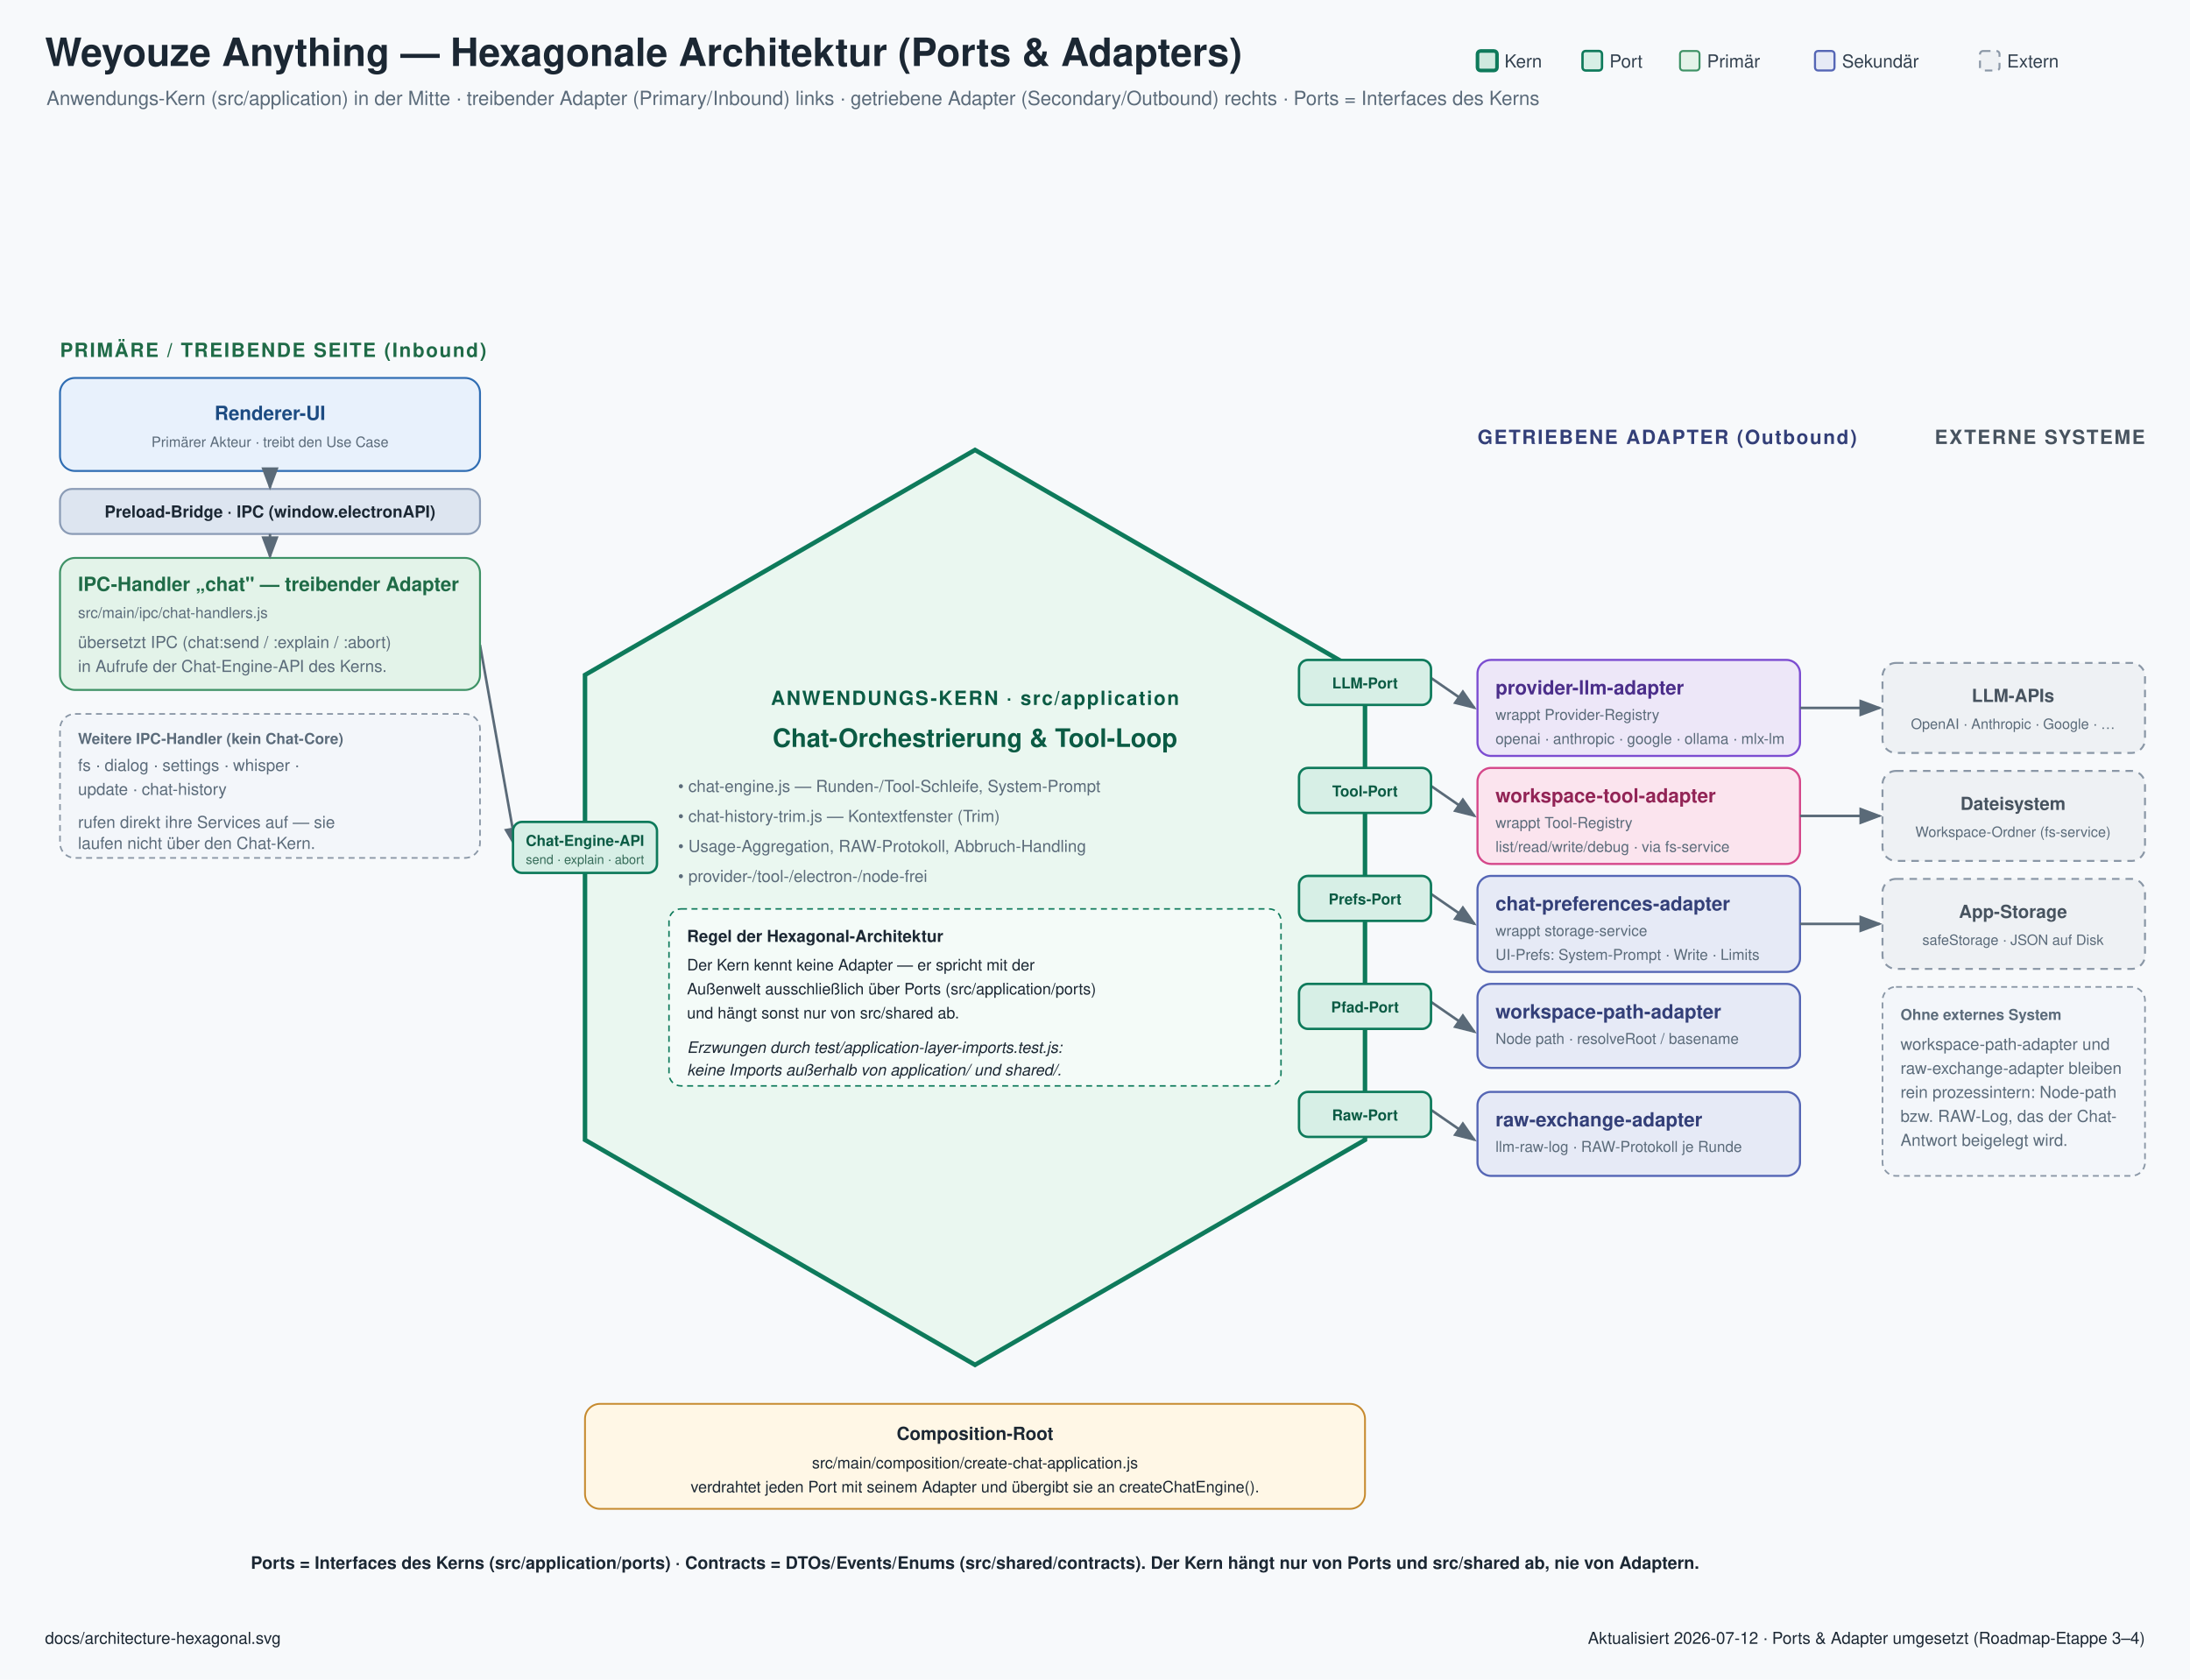
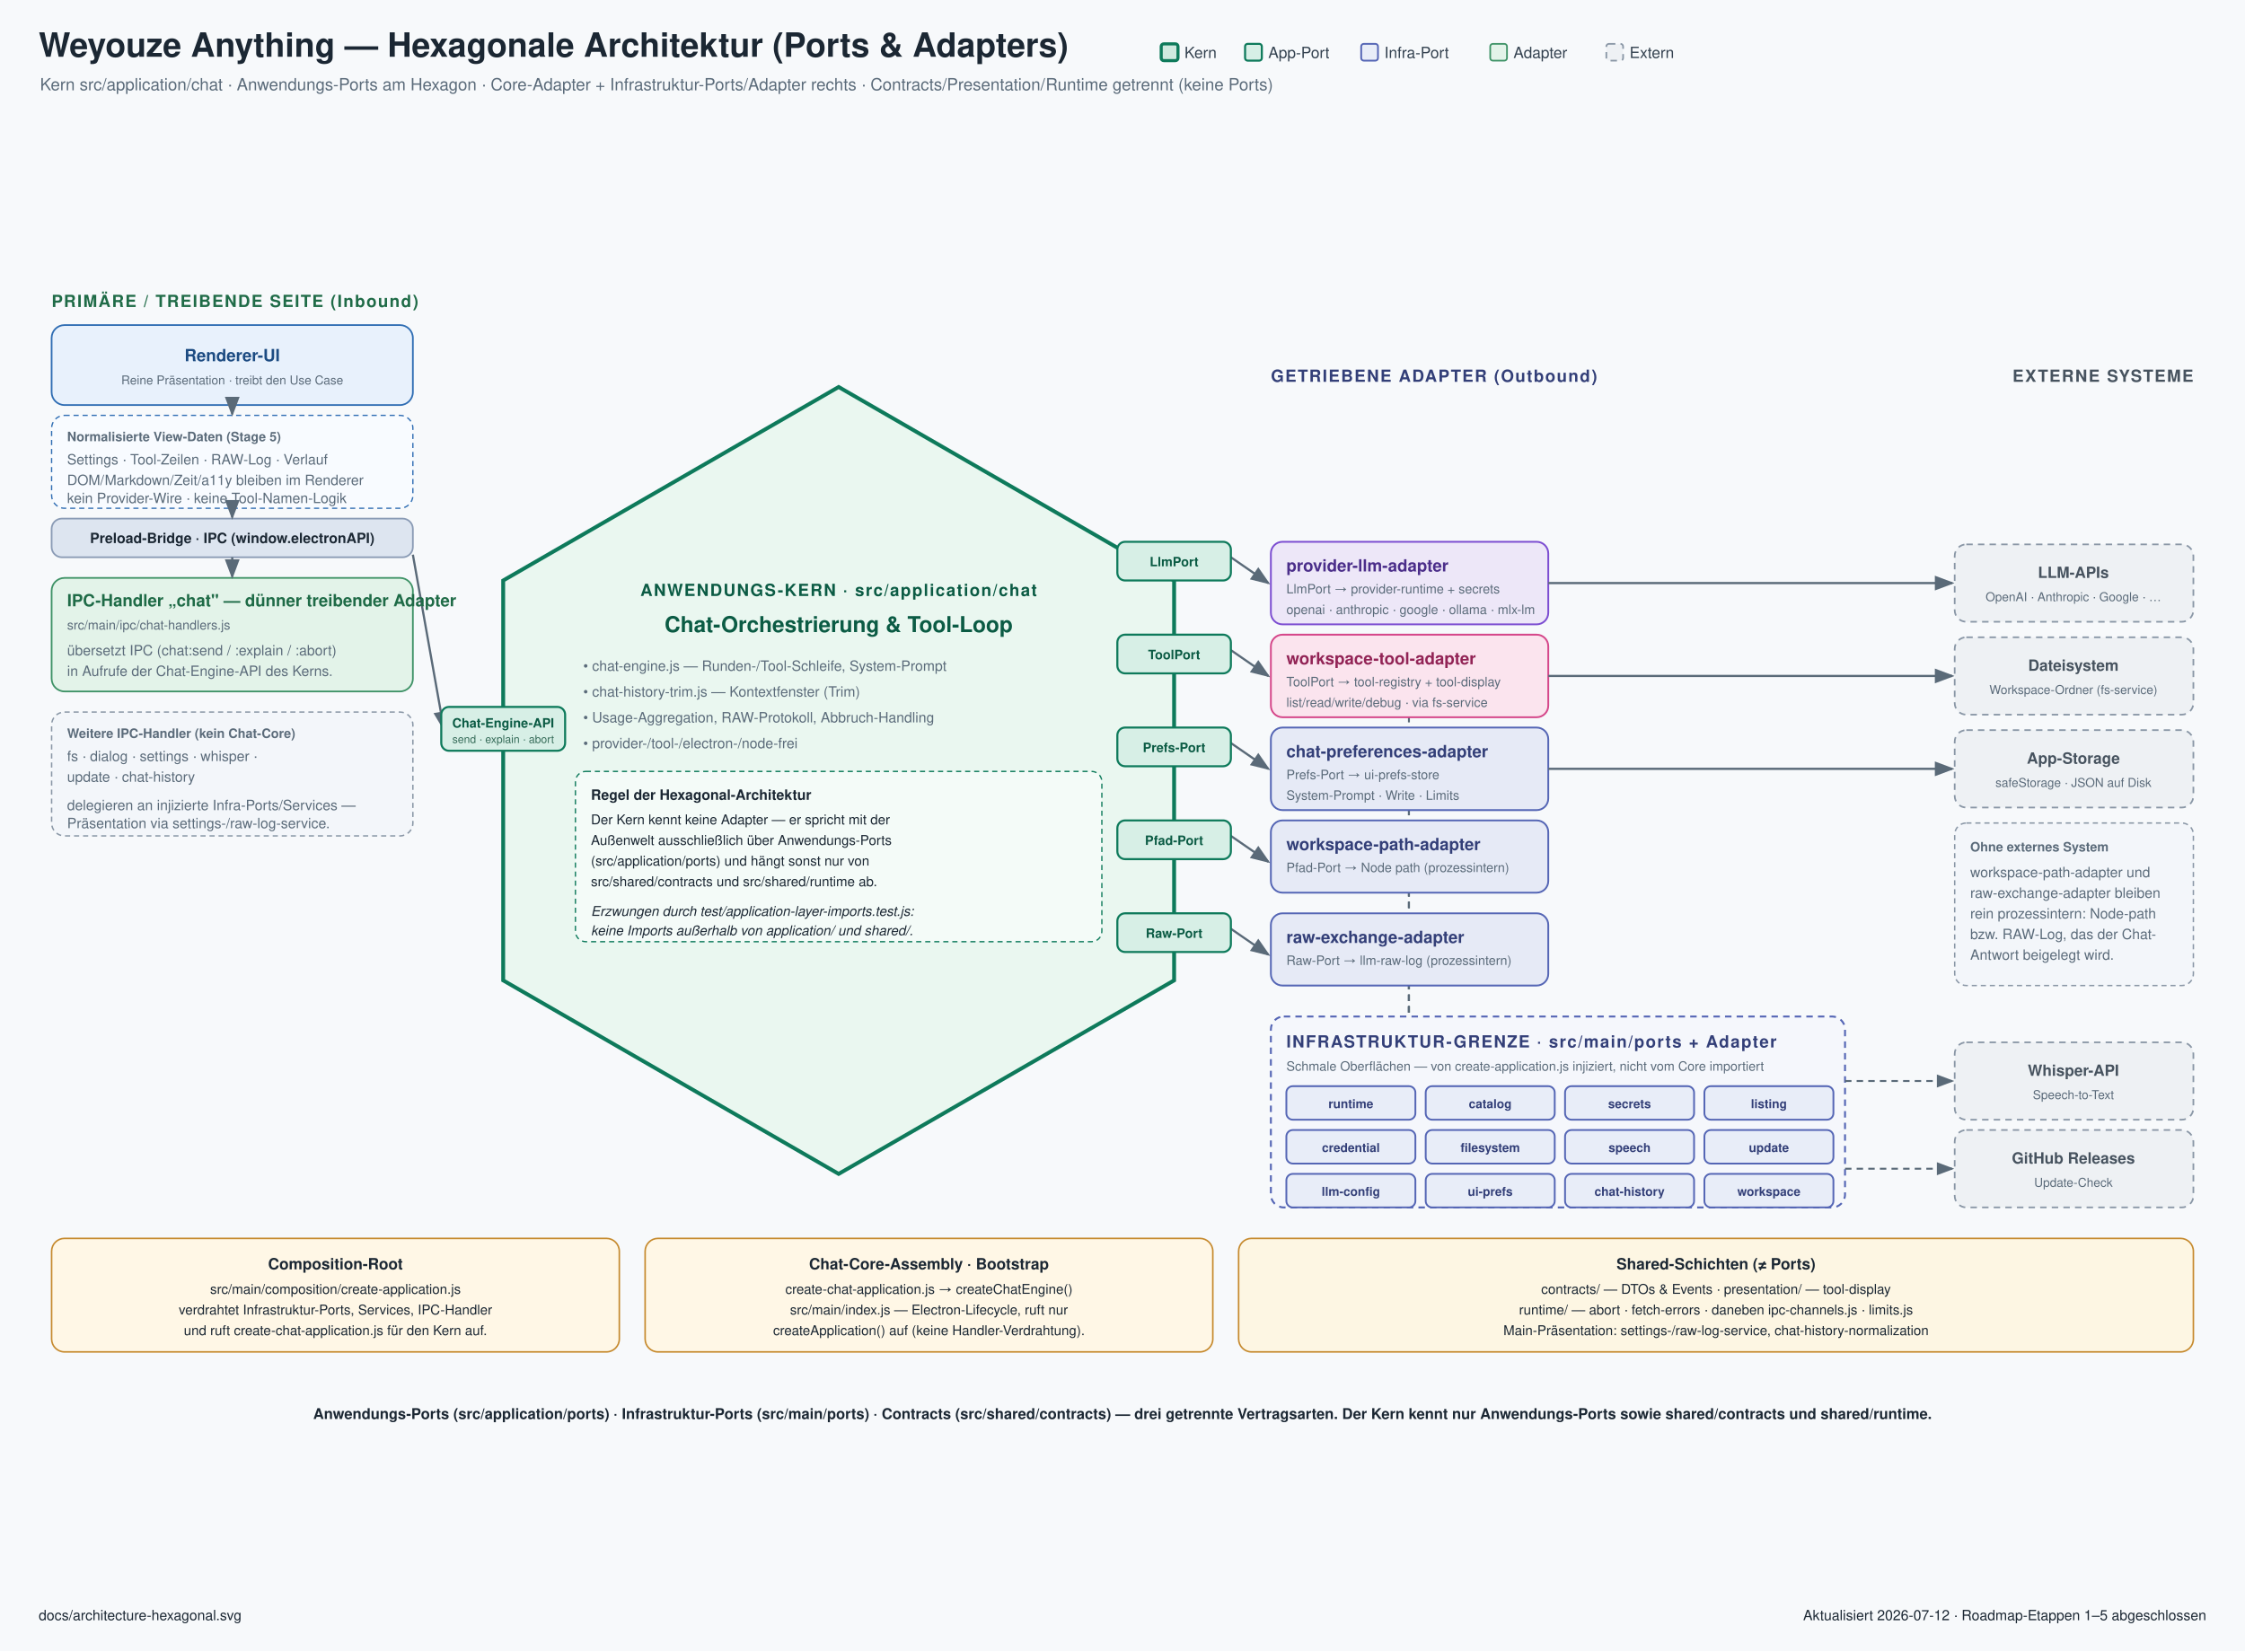
- <svg xmlns="http://www.w3.org/2000/svg" viewBox="0 0 1460 1120" width="1460" height="1120" role="img" aria-labelledby="title desc" font-family="'Segoe UI', Helvetica, Arial, sans-serif">
+ <svg xmlns="http://www.w3.org/2000/svg" viewBox="0 0 1740 1280" width="1740" height="1280" role="img" aria-labelledby="title desc" font-family="'Segoe UI', Helvetica, Arial, sans-serif">
  <defs>
    <marker id="ah" viewBox="0 0 8 6" markerWidth="9" markerHeight="7" refX="7" refY="3" orient="auto-start-reverse">
      <path d="M0,0 L8,3 L0,6 Z" fill="#5a6a78" />
    </marker>
    <style>
      text{fill:#1b2733}
      .t-title{font-size:26px;font-weight:700}
      .t-sub{font-size:13px;fill:#5b6b7a}
      .zlabel{font-size:13px;font-weight:700;letter-spacing:1px}
      .btitle{font-size:13px;font-weight:700}
      .bsub{font-size:10px;fill:#5b6b7a}
      .chip{font-size:12px;font-weight:600;text-anchor:middle}
      .chipsub{font-size:9.5px;fill:#5b6b7a;text-anchor:middle}
      .note{font-size:11px;fill:#5b6b7a}
      .arrlbl{font-size:10px;fill:#47535f;font-weight:600;text-anchor:middle}
      .portlbl{font-size:10px;font-weight:700;fill:#0b5b44;text-anchor:middle}
      .portsub{font-size:8.5px;fill:#356b58;text-anchor:middle}
+       .iportlbl{font-size:9.5px;font-weight:700;fill:#333f78;text-anchor:middle}
      .legend{font-size:12px;fill:#33414f}
      .tt-ui{fill:#1c4b82}.tt-hand{fill:#1f6b47}.tt-prov{fill:#4b2e8a}
      .tt-tool{fill:#922456}.tt-svc{fill:#333f78}.tt-ext{fill:#47535f}
      .tt-core{fill:#0b5b44}.tt-contract{fill:#8a5a12}
      rect.ui{fill:#e8f1fc;stroke:#2f6db3;stroke-width:1.3}
      rect.hand{fill:#e3f3e9;stroke:#3e9266;stroke-width:1.3}
      rect.prov{fill:#ede7f8;stroke:#7c4dd1;stroke-width:1.4}
      rect.tool{fill:#fbe4ee;stroke:#d5478a;stroke-width:1.4}
      rect.svc{fill:#e6eaf6;stroke:#5566b5;stroke-width:1.4}
      rect.ext{fill:#eef1f4;stroke:#8a97a6;stroke-width:1.3;stroke-dasharray:5 4}
      rect.core{fill:#cfe9df;stroke:#0e7a5b;stroke-width:2.4}
      rect.preload{fill:#dde5f0;stroke:#8a9bb5;stroke-width:1.3}
      rect.port{fill:#d7efe6;stroke:#0e7a5b;stroke-width:1.6}
+       rect.iport{fill:#e8edf8;stroke:#5566b5;stroke-width:1.4}
      .flow{stroke:#5a6a78;stroke-width:1.7;fill:none}
      .flow-d{stroke:#5a6a78;stroke-width:1.5;fill:none;stroke-dasharray:5 4}
      .hex{fill:#eaf7f0;stroke:#0e7a5b;stroke-width:3}
    </style>
  </defs>
-   <rect x="0" y="0" width="1460" height="1120" fill="#f7f9fb" />
+   <rect x="0" y="0" width="1740" height="1280" fill="#f7f9fb" />
  <text class="t-title" x="30" y="44">Weyouze Anything — Hexagonale Architektur (Ports &amp; Adapters)</text>
-   <text class="t-sub" x="31" y="70">Anwendungs-Kern (src/application) in der Mitte · treibender Adapter (Primary/Inbound) links · getriebene Adapter (Secondary/Outbound) rechts · Ports = Interfaces des Kerns</text>
-   <g>
-     <rect class="core" x="985" y="34" width="13" height="13" rx="2" />
-     <text class="legend" x="1003" y="45">Kern</text>
-     <rect class="port" x="1055" y="34" width="13" height="13" rx="2" />
-     <text class="legend" x="1073" y="45">Port</text>
-     <rect class="hand" x="1120" y="34" width="13" height="13" rx="2" />
-     <text class="legend" x="1138" y="45">Primär</text>
-     <rect class="svc" x="1210" y="34" width="13" height="13" rx="2" />
-     <text class="legend" x="1228" y="45">Sekundär</text>
-     <rect class="ext" x="1320" y="34" width="13" height="13" rx="2" />
-     <text class="legend" x="1338" y="45">Extern</text>
+   <text class="t-sub" x="31" y="70">Kern src/application/chat · Anwendungs-Ports am Hexagon · Core-Adapter + Infrastruktur-Ports/Adapter rechts · Contracts/Presentation/Runtime getrennt (keine Ports)</text>
+   <g>
+     <rect class="core" x="900" y="34" width="13" height="13" rx="2" />
+     <text class="legend" x="918" y="45">Kern</text>
+     <rect class="port" x="965" y="34" width="13" height="13" rx="2" />
+     <text class="legend" x="983" y="45">App-Port</text>
+     <rect class="iport" x="1055" y="34" width="13" height="13" rx="2" />
+     <text class="legend" x="1073" y="45">Infra-Port</text>
+     <rect class="hand" x="1155" y="34" width="13" height="13" rx="2" />
+     <text class="legend" x="1173" y="45">Adapter</text>
+     <rect class="ext" x="1245" y="34" width="13" height="13" rx="2" />
+     <text class="legend" x="1263" y="45">Extern</text>
  </g>
  <text class="zlabel tt-hand" x="40" y="238">PRIMÄRE / TREIBENDE SEITE (Inbound)</text>
  <text class="zlabel tt-svc" x="985" y="296">GETRIEBENE ADAPTER (Outbound)</text>
-   <text class="zlabel tt-ext" x="1430" y="296" text-anchor="end">EXTERNE SYSTEME</text>
-   <line class="flow" x1="954" y1="452" x2="983" y2="472" marker-end="url(#ah)" />
-   <line class="flow" x1="954" y1="524" x2="983" y2="544" marker-end="url(#ah)" />
-   <line class="flow" x1="954" y1="596" x2="983" y2="616" marker-end="url(#ah)" />
-   <line class="flow" x1="954" y1="668" x2="983" y2="688" marker-end="url(#ah)" />
-   <line class="flow" x1="954" y1="740" x2="983" y2="760" marker-end="url(#ah)" />
+   <text class="zlabel tt-ext" x="1700" y="296" text-anchor="end">EXTERNE SYSTEME</text>
+   <line class="flow" x1="954" y1="432" x2="983" y2="452" marker-end="url(#ah)" />
+   <line class="flow" x1="954" y1="504" x2="983" y2="524" marker-end="url(#ah)" />
+   <line class="flow" x1="954" y1="576" x2="983" y2="596" marker-end="url(#ah)" />
+   <line class="flow" x1="954" y1="648" x2="983" y2="668" marker-end="url(#ah)" />
+   <line class="flow" x1="954" y1="720" x2="983" y2="740" marker-end="url(#ah)" />
+   <line class="flow-d" x1="1092" y1="492" x2="1092" y2="808" marker-end="url(#ah)" />
+   <line class="flow-d" x1="1092" y1="564" x2="1092" y2="808" marker-end="url(#ah)" />
+   <line class="flow-d" x1="1092" y1="636" x2="1092" y2="808" marker-end="url(#ah)" />
+   <line class="flow-d" x1="1092" y1="708" x2="1092" y2="808" marker-end="url(#ah)" />
+   <line class="flow-d" x1="1092" y1="780" x2="1092" y2="808" marker-end="url(#ah)" />
  <line class="flow" x1="320" y1="430" x2="344" y2="565" marker-end="url(#ah)" />
  <polygon class="hex" points="650,300 910,450 910,760 650,910 390,760 390,450" />
-   <text x="650" y="470" text-anchor="middle" class="zlabel tt-core">ANWENDUNGS-KERN · src/application</text>
-   <text x="650" y="498" text-anchor="middle" font-size="17" font-weight="700" class="tt-core">Chat-Orchestrierung &amp; Tool-Loop</text>
-   <text class="note" x="452" y="528" fill="#204b3d">• chat-engine.js — Runden-/Tool-Schleife, System-Prompt</text>
-   <text class="note" x="452" y="548" fill="#204b3d">• chat-history-trim.js — Kontextfenster (Trim)</text>
-   <text class="note" x="452" y="568" fill="#204b3d">• Usage-Aggregation, RAW-Protokoll, Abbruch-Handling</text>
-   <text class="note" x="452" y="588" fill="#204b3d">• provider-/tool-/electron-/node-frei</text>
-   <rect x="446" y="606" width="408" height="118" rx="8" fill="#f4fbf8" stroke="#0e7a5b" stroke-width="1" stroke-dasharray="4 3" />
-   <text x="458" y="628" font-size="11" font-weight="700" fill="#0b5b44">Regel der Hexagonal-Architektur</text>
-   <text x="458" y="647" font-size="10.5" fill="#356b58">Der Kern kennt keine Adapter — er spricht mit der</text>
-   <text x="458" y="663" font-size="10.5" fill="#356b58">Außenwelt ausschließlich über Ports (src/application/ports)</text>
-   <text x="458" y="679" font-size="10.5" fill="#356b58">und hängt sonst nur von src/shared ab.</text>
-   <text x="458" y="702" font-size="10.5" font-style="italic" fill="#0b5b44">Erzwungen durch test/application-layer-imports.test.js:</text>
-   <text x="458" y="717" font-size="10.5" font-style="italic" fill="#0b5b44">keine Imports außerhalb von application/ und shared/.</text>
+   <text x="650" y="462" text-anchor="middle" class="zlabel tt-core">ANWENDUNGS-KERN · src/application/chat</text>
+   <text x="650" y="490" text-anchor="middle" font-size="17" font-weight="700" class="tt-core">Chat-Orchestrierung &amp; Tool-Loop</text>
+   <text class="note" x="452" y="520" fill="#204b3d">• chat-engine.js — Runden-/Tool-Schleife, System-Prompt</text>
+   <text class="note" x="452" y="540" fill="#204b3d">• chat-history-trim.js — Kontextfenster (Trim)</text>
+   <text class="note" x="452" y="560" fill="#204b3d">• Usage-Aggregation, RAW-Protokoll, Abbruch-Handling</text>
+   <text class="note" x="452" y="580" fill="#204b3d">• provider-/tool-/electron-/node-frei</text>
+   <rect x="446" y="598" width="408" height="132" rx="8" fill="#f4fbf8" stroke="#0e7a5b" stroke-width="1" stroke-dasharray="4 3" />
+   <text x="458" y="620" font-size="11" font-weight="700" fill="#0b5b44">Regel der Hexagonal-Architektur</text>
+   <text x="458" y="639" font-size="10.5" fill="#356b58">Der Kern kennt keine Adapter — er spricht mit der</text>
+   <text x="458" y="655" font-size="10.5" fill="#356b58">Außenwelt ausschließlich über Anwendungs-Ports</text>
+   <text x="458" y="671" font-size="10.5" fill="#356b58">(src/application/ports) und hängt sonst nur von</text>
+   <text x="458" y="687" font-size="10.5" fill="#356b58">src/shared/contracts und src/shared/runtime ab.</text>
+   <text x="458" y="710" font-size="10.5" font-style="italic" fill="#0b5b44">Erzwungen durch test/application-layer-imports.test.js:</text>
+   <text x="458" y="725" font-size="10.5" font-style="italic" fill="#0b5b44">keine Imports außerhalb von application/ und shared/.</text>
  <rect class="port" x="342" y="548" width="96" height="34" rx="6" />
  <text class="portlbl" x="390" y="564">Chat-Engine-API</text>
  <text class="portsub" x="390" y="576">send · explain · abort</text>
-   <rect class="port" x="866" y="440" width="88" height="30" rx="6" />
-   <text class="portlbl" x="910" y="459">LLM-Port</text>
-   <rect class="port" x="866" y="512" width="88" height="30" rx="6" />
-   <text class="portlbl" x="910" y="531">Tool-Port</text>
-   <rect class="port" x="866" y="584" width="88" height="30" rx="6" />
-   <text class="portlbl" x="910" y="603">Prefs-Port</text>
-   <rect class="port" x="866" y="656" width="88" height="30" rx="6" />
-   <text class="portlbl" x="910" y="675">Pfad-Port</text>
-   <rect class="port" x="866" y="728" width="88" height="30" rx="6" />
-   <text class="portlbl" x="910" y="747">Raw-Port</text>
+   <rect class="port" x="866" y="420" width="88" height="30" rx="6" />
+   <text class="portlbl" x="910" y="439">LlmPort</text>
+   <rect class="port" x="866" y="492" width="88" height="30" rx="6" />
+   <text class="portlbl" x="910" y="511">ToolPort</text>
+   <rect class="port" x="866" y="564" width="88" height="30" rx="6" />
+   <text class="portlbl" x="910" y="583">Prefs-Port</text>
+   <rect class="port" x="866" y="636" width="88" height="30" rx="6" />
+   <text class="portlbl" x="910" y="655">Pfad-Port</text>
+   <rect class="port" x="866" y="708" width="88" height="30" rx="6" />
+   <text class="portlbl" x="910" y="727">Raw-Port</text>
  <rect class="ui" x="40" y="252" width="280" height="62" rx="10" />
  <text class="btitle tt-ui" x="180" y="280" text-anchor="middle">Renderer-UI</text>
-   <text class="chipsub" x="180" y="298">Primärer Akteur · treibt den Use Case</text>
-   <rect class="preload" x="40" y="326" width="280" height="30" rx="8" />
-   <text x="180" y="345" text-anchor="middle" font-size="11" font-weight="600" fill="#1e2b3d">Preload-Bridge · IPC (window.electronAPI)</text>
-   <rect class="hand" x="40" y="372" width="280" height="88" rx="10" fill="#eef7f1" />
-   <text class="btitle tt-hand" x="52" y="394">IPC-Handler „chat" — treibender Adapter</text>
-   <text class="bsub" x="52" y="412">src/main/ipc/chat-handlers.js</text>
-   <text class="note" x="52" y="432">übersetzt IPC (chat:send / :explain / :abort)</text>
-   <text class="note" x="52" y="448">in Aufrufe der Chat-Engine-API des Kerns.</text>
-   <rect x="40" y="476" width="280" height="96" rx="10" fill="#f3f6fa" stroke="#8a97a6" stroke-width="1.1" stroke-dasharray="4 3" />
-   <text class="bsub" x="52" y="496" font-weight="700" fill="#47535f">Weitere IPC-Handler (kein Chat-Core)</text>
-   <text class="note" x="52" y="514">fs · dialog · settings · whisper ·</text>
-   <text class="note" x="52" y="530">update · chat-history</text>
-   <text class="note" x="52" y="552">rufen direkt ihre Services auf — sie</text>
-   <text class="note" x="52" y="566">laufen nicht über den Chat-Kern.</text>
-   <line class="flow" x1="180" y1="314" x2="180" y2="325" marker-end="url(#ah)" />
-   <line class="flow" x1="180" y1="356" x2="180" y2="371" marker-end="url(#ah)" />
-   <rect class="prov" x="985" y="440" width="215" height="64" rx="9" />
-   <text class="btitle tt-prov" x="997" y="463">provider-llm-adapter</text>
-   <text class="bsub" x="997" y="480">wrappt Provider-Registry</text>
-   <text class="bsub" x="997" y="496">openai · anthropic · google · ollama · mlx-lm</text>
-   <rect class="tool" x="985" y="512" width="215" height="64" rx="9" />
-   <text class="btitle tt-tool" x="997" y="535">workspace-tool-adapter</text>
-   <text class="bsub" x="997" y="552">wrappt Tool-Registry</text>
-   <text class="bsub" x="997" y="568">list/read/write/debug · via fs-service</text>
-   <rect class="svc" x="985" y="584" width="215" height="64" rx="9" />
-   <text class="btitle tt-svc" x="997" y="607">chat-preferences-adapter</text>
-   <text class="bsub" x="997" y="624">wrappt storage-service</text>
-   <text class="bsub" x="997" y="640">UI-Prefs: System-Prompt · Write · Limits</text>
-   <rect class="svc" x="985" y="656" width="215" height="56" rx="9" />
-   <text class="btitle tt-svc" x="997" y="679">workspace-path-adapter</text>
-   <text class="bsub" x="997" y="696">Node path · resolveRoot / basename</text>
-   <rect class="svc" x="985" y="728" width="215" height="56" rx="9" />
-   <text class="btitle tt-svc" x="997" y="751">raw-exchange-adapter</text>
-   <text class="bsub" x="997" y="768">llm-raw-log · RAW-Protokoll je Runde</text>
-   <rect class="ext" x="1255" y="442" width="175" height="60" rx="9" />
-   <text class="chip tt-ext" x="1342" y="468">LLM-APIs</text>
-   <text class="chipsub" x="1342" y="486">OpenAI · Anthropic · Google · …</text>
-   <rect class="ext" x="1255" y="514" width="175" height="60" rx="9" />
-   <text class="chip tt-ext" x="1342" y="540">Dateisystem</text>
-   <text class="chipsub" x="1342" y="558">Workspace-Ordner (fs-service)</text>
-   <rect class="ext" x="1255" y="586" width="175" height="60" rx="9" />
-   <text class="chip tt-ext" x="1342" y="612">App-Storage</text>
-   <text class="chipsub" x="1342" y="630">safeStorage · JSON auf Disk</text>
-   <rect x="1255" y="658" width="175" height="126" rx="9" fill="#f3f6fa" stroke="#8a97a6" stroke-width="1.1" stroke-dasharray="4 3" />
-   <text class="bsub" x="1267" y="680" font-weight="700" fill="#47535f">Ohne externes System</text>
-   <text class="note" x="1267" y="700">workspace-path-adapter und</text>
-   <text class="note" x="1267" y="716">raw-exchange-adapter bleiben</text>
-   <text class="note" x="1267" y="732">rein prozessintern: Node-path</text>
-   <text class="note" x="1267" y="748">bzw. RAW-Log, das der Chat-</text>
-   <text class="note" x="1267" y="764">Antwort beigelegt wird.</text>
-   <line class="flow" x1="1200" y1="472" x2="1253" y2="472" marker-end="url(#ah)" />
-   <line class="flow" x1="1200" y1="544" x2="1253" y2="544" marker-end="url(#ah)" />
-   <line class="flow" x1="1200" y1="616" x2="1253" y2="616" marker-end="url(#ah)" />
-   <rect x="390" y="936" width="520" height="70" rx="10" fill="#fff7e6" stroke="#c68a2e" stroke-width="1.2" />
-   <text x="650" y="960" text-anchor="middle" font-size="12" font-weight="700" fill="#8a5a12">Composition-Root</text>
-   <text x="650" y="979" text-anchor="middle" font-size="10.5" fill="#8a5a12">src/main/composition/create-chat-application.js</text>
-   <text x="650" y="995" text-anchor="middle" font-size="10.5" fill="#8a5a12">verdrahtet jeden Port mit seinem Adapter und übergibt sie an createChatEngine().</text>
-   <text x="650" y="1046" text-anchor="middle" font-size="11.5" font-weight="600" fill="#8a5a12">Ports = Interfaces des Kerns (src/application/ports) · Contracts = DTOs/Events/Enums (src/shared/contracts). Der Kern hängt nur von Ports und src/shared ab, nie von Adaptern.</text>
-   <text x="30" y="1096" font-size="11" fill="#8a97a6">docs/architecture-hexagonal.svg</text>
-   <text x="1430" y="1096" text-anchor="end" font-size="11" fill="#8a97a6">Aktualisiert 2026-07-12 · Ports &amp; Adapter umgesetzt (Roadmap-Etappe 3–4)</text>
+   <text class="chipsub" x="180" y="298">Reine Präsentation · treibt den Use Case</text>
+   <rect x="40" y="322" width="280" height="72" rx="10" fill="#f8fbff" stroke="#2f6db3" stroke-width="1" stroke-dasharray="4 3" />
+   <text class="bsub" x="52" y="342" font-weight="700" fill="#1c4b82">Normalisierte View-Daten (Stage 5)</text>
+   <text class="note" x="52" y="360">Settings · Tool-Zeilen · RAW-Log · Verlauf</text>
+   <text class="note" x="52" y="376">DOM/Markdown/Zeit/a11y bleiben im Renderer</text>
+   <text class="note" x="52" y="390">kein Provider-Wire · keine Tool-Namen-Logik</text>
+   <rect class="preload" x="40" y="402" width="280" height="30" rx="8" />
+   <text x="180" y="421" text-anchor="middle" font-size="11" font-weight="600" fill="#1e2b3d">Preload-Bridge · IPC (window.electronAPI)</text>
+   <rect class="hand" x="40" y="448" width="280" height="88" rx="10" fill="#eef7f1" />
+   <text class="btitle tt-hand" x="52" y="470">IPC-Handler „chat" — dünner treibender Adapter</text>
+   <text class="bsub" x="52" y="488">src/main/ipc/chat-handlers.js</text>
+   <text class="note" x="52" y="508">übersetzt IPC (chat:send / :explain / :abort)</text>
+   <text class="note" x="52" y="524">in Aufrufe der Chat-Engine-API des Kerns.</text>
+   <rect x="40" y="552" width="280" height="96" rx="10" fill="#f3f6fa" stroke="#8a97a6" stroke-width="1.1" stroke-dasharray="4 3" />
+   <text class="bsub" x="52" y="572" font-weight="700" fill="#47535f">Weitere IPC-Handler (kein Chat-Core)</text>
+   <text class="note" x="52" y="590">fs · dialog · settings · whisper ·</text>
+   <text class="note" x="52" y="606">update · chat-history</text>
+   <text class="note" x="52" y="628">delegieren an injizierte Infra-Ports/Services —</text>
+   <text class="note" x="52" y="642">Präsentation via settings-/raw-log-service.</text>
+   <line class="flow" x1="180" y1="314" x2="180" y2="321" marker-end="url(#ah)" />
+   <line class="flow" x1="180" y1="394" x2="180" y2="401" marker-end="url(#ah)" />
+   <line class="flow" x1="180" y1="432" x2="180" y2="447" marker-end="url(#ah)" />
+   <rect class="prov" x="985" y="420" width="215" height="64" rx="9" />
+   <text class="btitle tt-prov" x="997" y="443">provider-llm-adapter</text>
+   <text class="bsub" x="997" y="460">LlmPort → provider-runtime + secrets</text>
+   <text class="bsub" x="997" y="476">openai · anthropic · google · ollama · mlx-lm</text>
+   <rect class="tool" x="985" y="492" width="215" height="64" rx="9" />
+   <text class="btitle tt-tool" x="997" y="515">workspace-tool-adapter</text>
+   <text class="bsub" x="997" y="532">ToolPort → tool-registry + tool-display</text>
+   <text class="bsub" x="997" y="548">list/read/write/debug · via fs-service</text>
+   <rect class="svc" x="985" y="564" width="215" height="64" rx="9" />
+   <text class="btitle tt-svc" x="997" y="587">chat-preferences-adapter</text>
+   <text class="bsub" x="997" y="604">Prefs-Port → ui-prefs-store</text>
+   <text class="bsub" x="997" y="620">System-Prompt · Write · Limits</text>
+   <rect class="svc" x="985" y="636" width="215" height="56" rx="9" />
+   <text class="btitle tt-svc" x="997" y="659">workspace-path-adapter</text>
+   <text class="bsub" x="997" y="676">Pfad-Port → Node path (prozessintern)</text>
+   <rect class="svc" x="985" y="708" width="215" height="56" rx="9" />
+   <text class="btitle tt-svc" x="997" y="731">raw-exchange-adapter</text>
+   <text class="bsub" x="997" y="748">Raw-Port → llm-raw-log (prozessintern)</text>
+   <line class="flow" x1="1200" y1="452" x2="1513" y2="452" marker-end="url(#ah)" />
+   <line class="flow" x1="1200" y1="524" x2="1513" y2="524" marker-end="url(#ah)" />
+   <line class="flow" x1="1200" y1="596" x2="1513" y2="596" marker-end="url(#ah)" />
+   <rect x="985" y="788" width="445" height="148" rx="10" fill="#f5f7fc" stroke="#5566b5" stroke-width="1.5" stroke-dasharray="5 4" />
+   <text class="zlabel tt-svc" x="997" y="812">INFRASTRUKTUR-GRENZE · src/main/ports + Adapter</text>
+   <text class="bsub" x="997" y="830">Schmale Oberflächen — von create-application.js injiziert, nicht vom Core importiert</text>
+   <g>
+     <rect class="iport" x="997" y="842" width="100" height="26" rx="5" />
+     <text class="iportlbl" x="1047" y="859">runtime</text>
+     <rect class="iport" x="1105" y="842" width="100" height="26" rx="5" />
+     <text class="iportlbl" x="1155" y="859">catalog</text>
+     <rect class="iport" x="1213" y="842" width="100" height="26" rx="5" />
+     <text class="iportlbl" x="1263" y="859">secrets</text>
+     <rect class="iport" x="1321" y="842" width="100" height="26" rx="5" />
+     <text class="iportlbl" x="1371" y="859">listing</text>
+   </g>
+   <g>
+     <rect class="iport" x="997" y="876" width="100" height="26" rx="5" />
+     <text class="iportlbl" x="1047" y="893">credential</text>
+     <rect class="iport" x="1105" y="876" width="100" height="26" rx="5" />
+     <text class="iportlbl" x="1155" y="893">filesystem</text>
+     <rect class="iport" x="1213" y="876" width="100" height="26" rx="5" />
+     <text class="iportlbl" x="1263" y="893">speech</text>
+     <rect class="iport" x="1321" y="876" width="100" height="26" rx="5" />
+     <text class="iportlbl" x="1371" y="893">update</text>
+   </g>
+   <g>
+     <rect class="iport" x="997" y="910" width="100" height="26" rx="5" />
+     <text class="iportlbl" x="1047" y="927">llm-config</text>
+     <rect class="iport" x="1105" y="910" width="100" height="26" rx="5" />
+     <text class="iportlbl" x="1155" y="927">ui-prefs</text>
+     <rect class="iport" x="1213" y="910" width="100" height="26" rx="5" />
+     <text class="iportlbl" x="1263" y="927">chat-history</text>
+     <rect class="iport" x="1321" y="910" width="100" height="26" rx="5" />
+     <text class="iportlbl" x="1371" y="927">workspace</text>
+   </g>
+   <rect class="ext" x="1515" y="422" width="185" height="60" rx="9" />
+   <text class="chip tt-ext" x="1607" y="448">LLM-APIs</text>
+   <text class="chipsub" x="1607" y="466">OpenAI · Anthropic · Google · …</text>
+   <rect class="ext" x="1515" y="494" width="185" height="60" rx="9" />
+   <text class="chip tt-ext" x="1607" y="520">Dateisystem</text>
+   <text class="chipsub" x="1607" y="538">Workspace-Ordner (fs-service)</text>
+   <rect class="ext" x="1515" y="566" width="185" height="60" rx="9" />
+   <text class="chip tt-ext" x="1607" y="592">App-Storage</text>
+   <text class="chipsub" x="1607" y="610">safeStorage · JSON auf Disk</text>
+   <rect x="1515" y="638" width="185" height="126" rx="9" fill="#f3f6fa" stroke="#8a97a6" stroke-width="1.1" stroke-dasharray="4 3" />
+   <text class="bsub" x="1527" y="660" font-weight="700" fill="#47535f">Ohne externes System</text>
+   <text class="note" x="1527" y="680">workspace-path-adapter und</text>
+   <text class="note" x="1527" y="696">raw-exchange-adapter bleiben</text>
+   <text class="note" x="1527" y="712">rein prozessintern: Node-path</text>
+   <text class="note" x="1527" y="728">bzw. RAW-Log, das der Chat-</text>
+   <text class="note" x="1527" y="744">Antwort beigelegt wird.</text>
+   <rect class="ext" x="1515" y="808" width="185" height="60" rx="9" />
+   <text class="chip tt-ext" x="1607" y="834">Whisper-API</text>
+   <text class="chipsub" x="1607" y="852">Speech-to-Text</text>
+   <rect class="ext" x="1515" y="876" width="185" height="60" rx="9" />
+   <text class="chip tt-ext" x="1607" y="902">GitHub Releases</text>
+   <text class="chipsub" x="1607" y="920">Update-Check</text>
+   <line class="flow-d" x1="1430" y1="838" x2="1513" y2="838" marker-end="url(#ah)" />
+   <line class="flow-d" x1="1430" y1="906" x2="1513" y2="906" marker-end="url(#ah)" />
+   <rect x="40" y="960" width="440" height="88" rx="10" fill="#fff7e6" stroke="#c68a2e" stroke-width="1.2" />
+   <text x="260" y="984" text-anchor="middle" font-size="12" font-weight="700" fill="#8a5a12">Composition-Root</text>
+   <text x="260" y="1003" text-anchor="middle" font-size="10.5" fill="#8a5a12">src/main/composition/create-application.js</text>
+   <text x="260" y="1019" text-anchor="middle" font-size="10.5" fill="#8a5a12">verdrahtet Infrastruktur-Ports, Services, IPC-Handler</text>
+   <text x="260" y="1035" text-anchor="middle" font-size="10.5" fill="#8a5a12">und ruft create-chat-application.js für den Kern auf.</text>
+   <rect x="500" y="960" width="440" height="88" rx="10" fill="#fff7e6" stroke="#c68a2e" stroke-width="1.2" />
+   <text x="720" y="984" text-anchor="middle" font-size="12" font-weight="700" fill="#8a5a12">Chat-Core-Assembly · Bootstrap</text>
+   <text x="720" y="1003" text-anchor="middle" font-size="10.5" fill="#8a5a12">create-chat-application.js → createChatEngine()</text>
+   <text x="720" y="1019" text-anchor="middle" font-size="10.5" fill="#8a5a12">src/main/index.js — Electron-Lifecycle, ruft nur</text>
+   <text x="720" y="1035" text-anchor="middle" font-size="10.5" fill="#8a5a12">createApplication() auf (keine Handler-Verdrahtung).</text>
+   <rect x="960" y="960" width="740" height="88" rx="10" fill="#fdf6e3" stroke="#c68a2e" stroke-width="1.2" />
+   <text x="1330" y="984" text-anchor="middle" font-size="12" font-weight="700" fill="#8a5a12">Shared-Schichten (≠ Ports)</text>
+   <text x="1330" y="1003" text-anchor="middle" font-size="10.5" fill="#8a5a12">contracts/ — DTOs &amp; Events · presentation/ — tool-display</text>
+   <text x="1330" y="1019" text-anchor="middle" font-size="10.5" fill="#8a5a12">runtime/ — abort · fetch-errors · daneben ipc-channels.js · limits.js</text>
+   <text x="1330" y="1035" text-anchor="middle" font-size="10.5" fill="#8a5a12">Main-Präsentation: settings-/raw-log-service, chat-history-normalization</text>
+   <text x="870" y="1100" text-anchor="middle" font-size="11.5" font-weight="600" fill="#8a5a12">Anwendungs-Ports (src/application/ports) · Infrastruktur-Ports (src/main/ports) · Contracts (src/shared/contracts) — drei getrennte Vertragsarten. Der Kern kennt nur Anwendungs-Ports sowie shared/contracts und shared/runtime.</text>
+   <text x="30" y="1256" font-size="11" fill="#8a97a6">docs/architecture-hexagonal.svg</text>
+   <text x="1710" y="1256" text-anchor="end" font-size="11" fill="#8a97a6">Aktualisiert 2026-07-12 · Roadmap-Etappen 1–5 abgeschlossen</text>
</svg>
